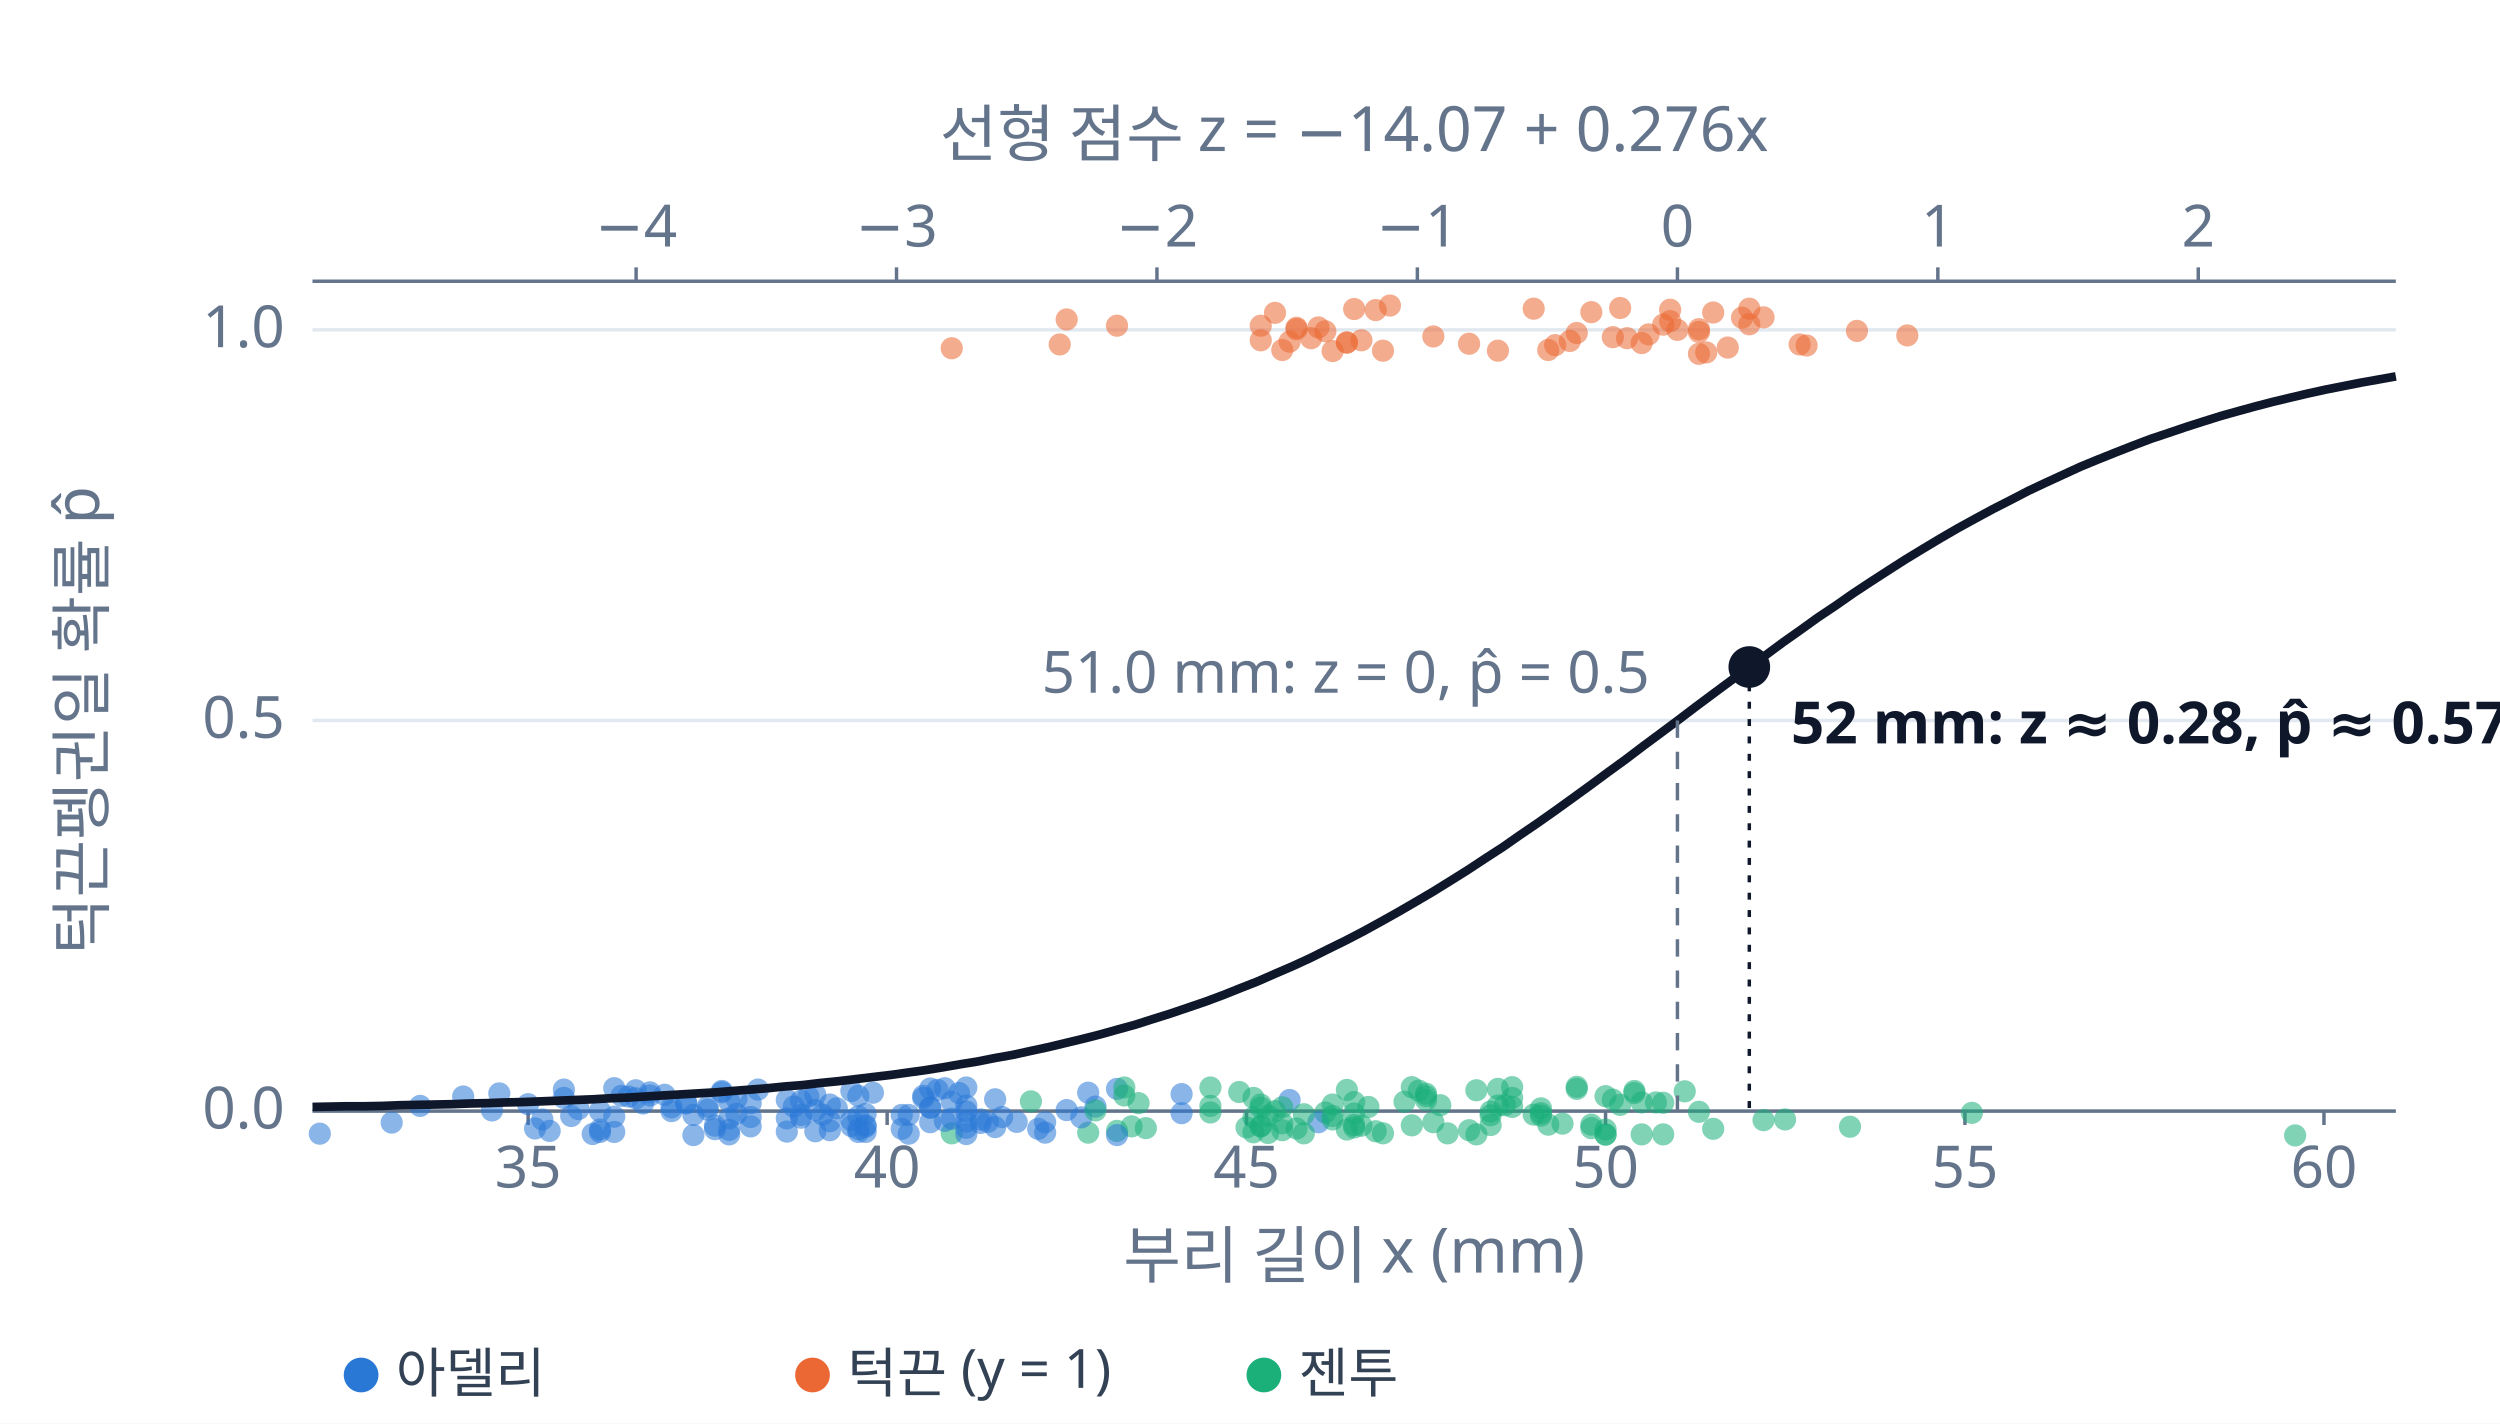
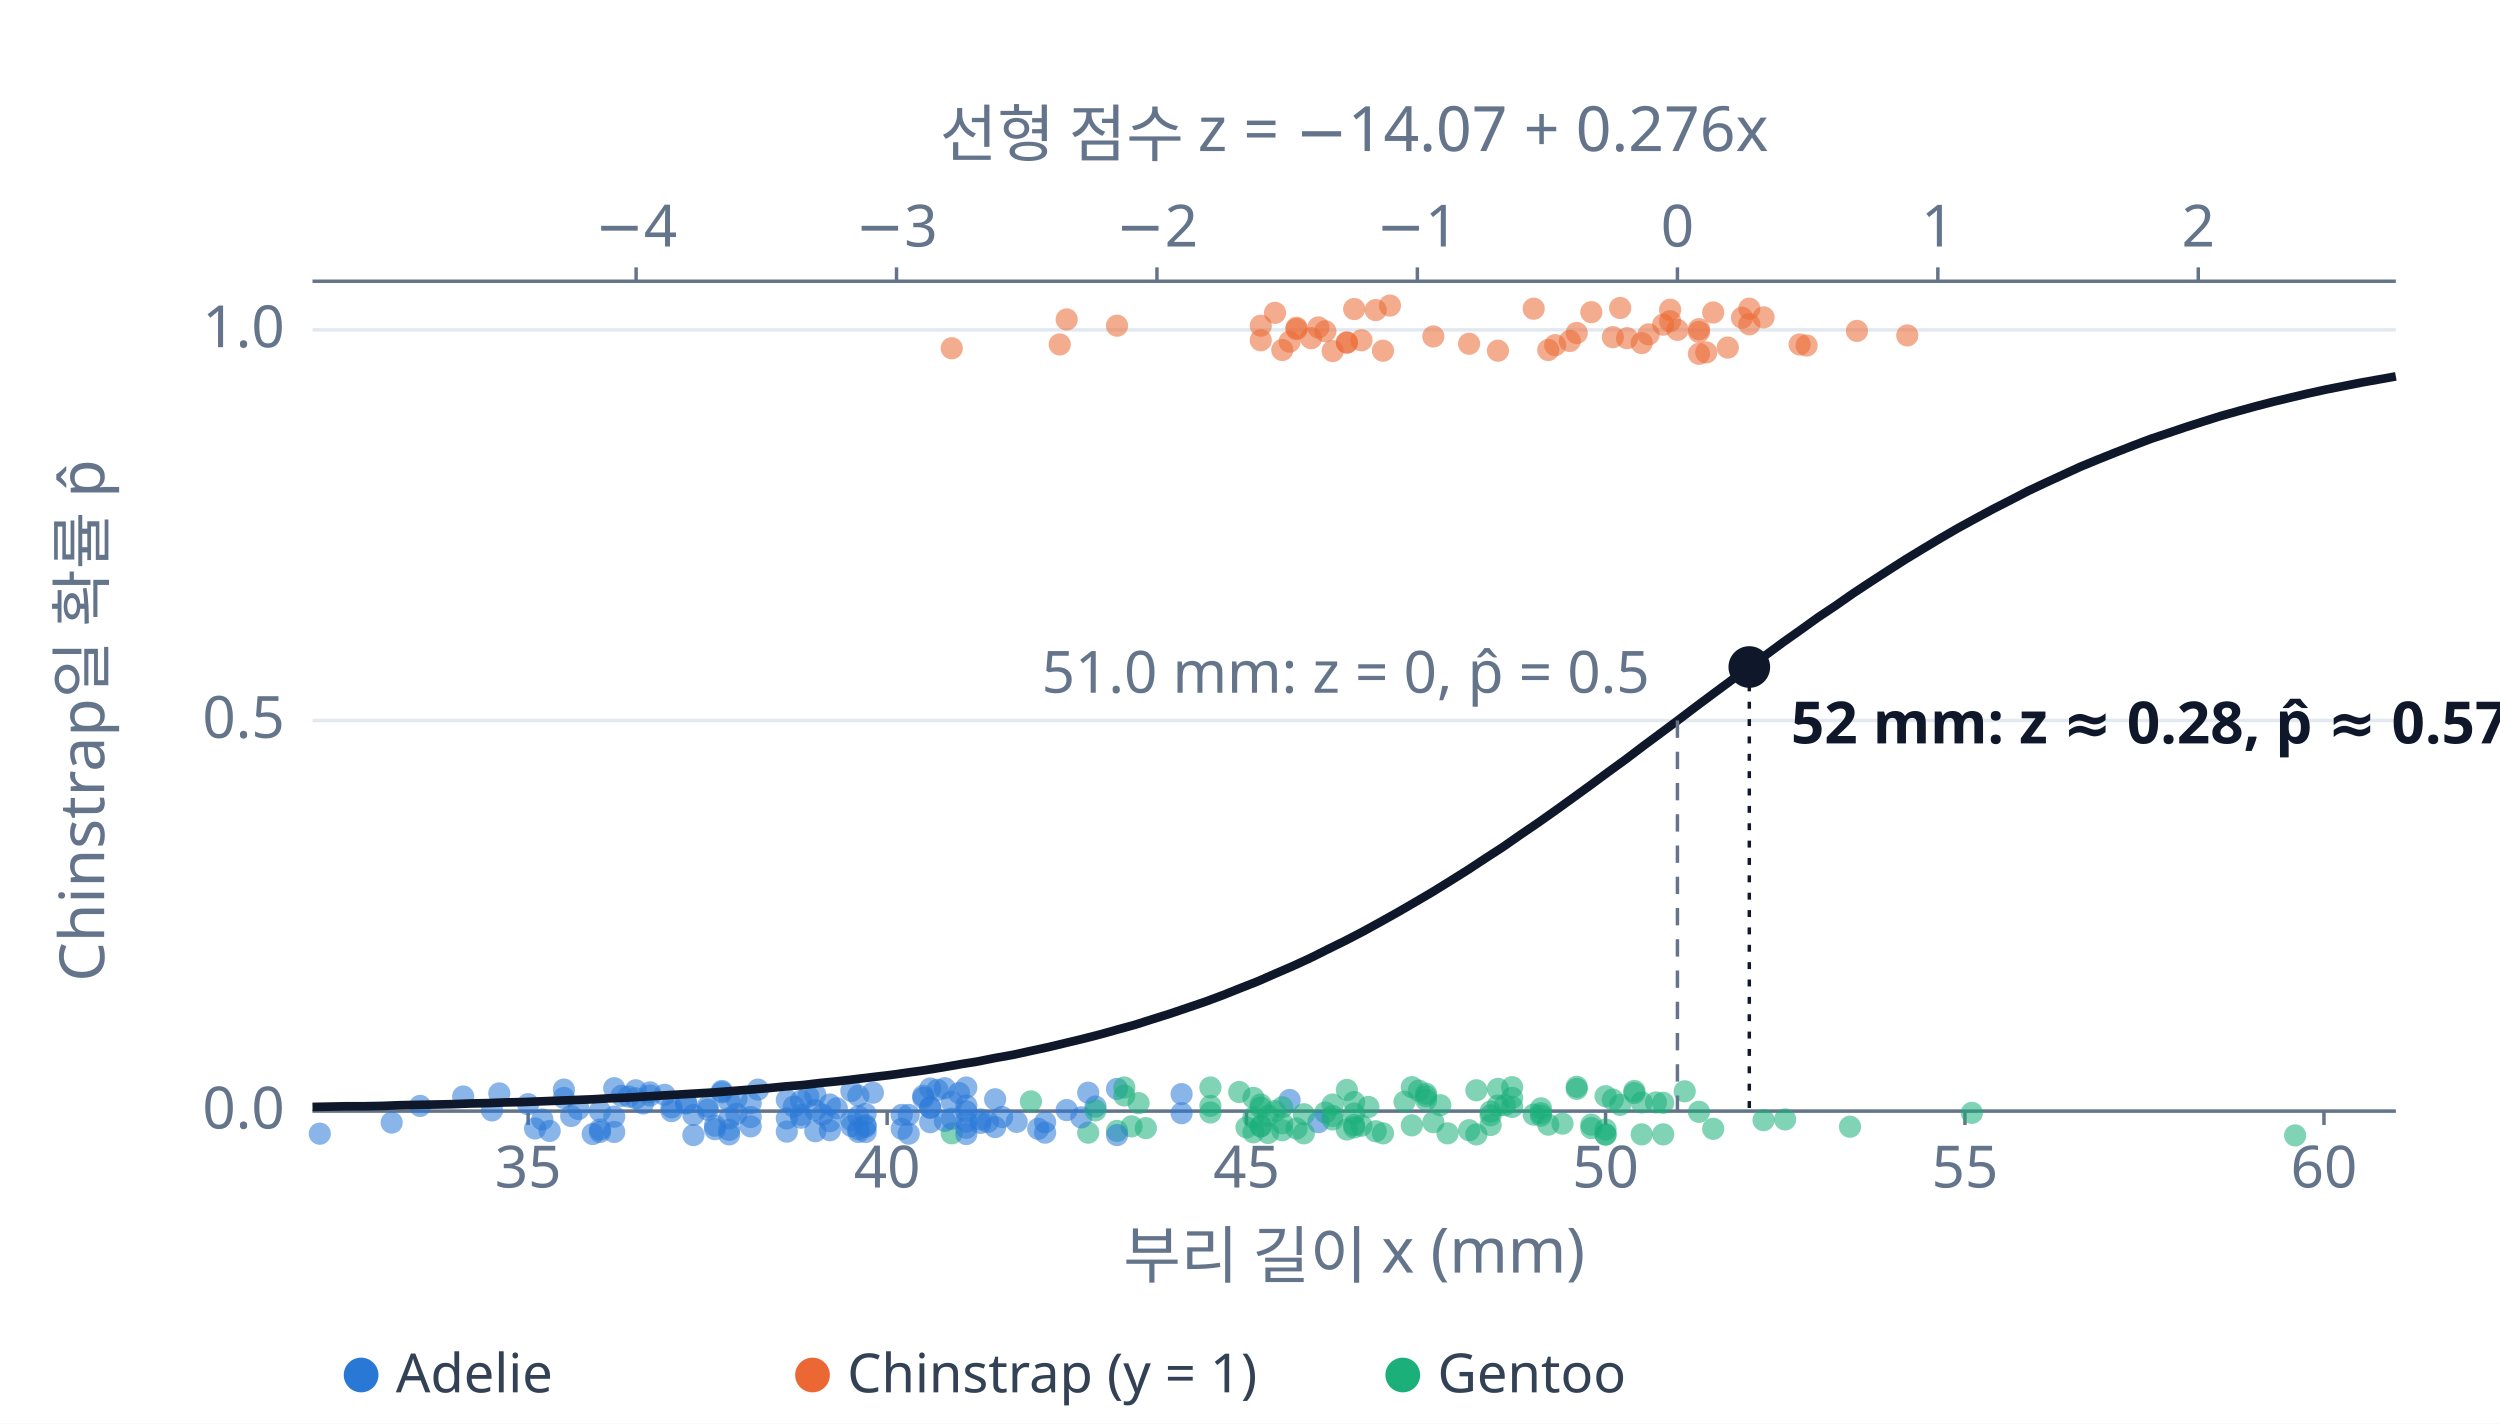
- <svg xmlns="http://www.w3.org/2000/svg" viewBox="0 0 720 410" width="720" height="410" font-family="Pretendard, 'Apple SD Gothic Neo', 'Malgun Gothic', 'Noto Sans KR', sans-serif" role="img" aria-label="부리 길이에 따른 턱끈펭귄 확률의 로지스틱 곡선">
+ <svg xmlns="http://www.w3.org/2000/svg" viewBox="0 0 720 410" width="720" height="410" font-family="Pretendard, 'Apple SD Gothic Neo', 'Malgun Gothic', 'Noto Sans KR', sans-serif" role="img" aria-label="부리 길이에 따른 Chinstrap 확률의 로지스틱 곡선">
  <rect width="720" height="410" fill="#ffffff" />
  <line x1="90" x2="690" y1="320.0" y2="320.0" stroke="#e2e8f0" stroke-width="1" />
  <text x="82.0" y="325.0" font-size="16.8" fill="#64748b" text-anchor="end">0.0</text>
  <line x1="90" x2="690" y1="207.5" y2="207.5" stroke="#e2e8f0" stroke-width="1" />
  <text x="82.0" y="212.5" font-size="16.8" fill="#64748b" text-anchor="end">0.5</text>
  <line x1="90" x2="690" y1="95.0" y2="95.0" stroke="#e2e8f0" stroke-width="1" />
  <text x="82.0" y="100.0" font-size="16.8" fill="#64748b" text-anchor="end">1.0</text>
  <line x1="152.1" x2="152.1" y1="320" y2="324" stroke="#64748b" />
  <text x="152.1" y="342.0" font-size="16.8" fill="#64748b" text-anchor="middle">35</text>
  <line x1="255.5" x2="255.5" y1="320" y2="324" stroke="#64748b" />
  <text x="255.5" y="342.0" font-size="16.8" fill="#64748b" text-anchor="middle">40</text>
  <line x1="359.0" x2="359.0" y1="320" y2="324" stroke="#64748b" />
  <text x="359.0" y="342.0" font-size="16.8" fill="#64748b" text-anchor="middle">45</text>
  <line x1="462.4" x2="462.4" y1="320" y2="324" stroke="#64748b" />
  <text x="462.4" y="342.0" font-size="16.8" fill="#64748b" text-anchor="middle">50</text>
  <line x1="565.9" x2="565.9" y1="320" y2="324" stroke="#64748b" />
  <text x="565.9" y="342.0" font-size="16.8" fill="#64748b" text-anchor="middle">55</text>
  <line x1="669.3" x2="669.3" y1="320" y2="324" stroke="#64748b" />
  <text x="669.3" y="342.0" font-size="16.8" fill="#64748b" text-anchor="middle">60</text>
  <line x1="90" x2="690" y1="320" y2="320" stroke="#64748b" />
  <text x="390.0" y="368.0" font-size="18" fill="#64748b" text-anchor="middle">부리 길이 x (mm)</text>
  <line x1="90" x2="690" y1="81" y2="81" stroke="#64748b" />
  <line x1="183.2" x2="183.2" y1="77" y2="81" stroke="#64748b" />
  <text x="183.2" y="71.0" font-size="16.8" fill="#64748b" text-anchor="middle">−4</text>
  <line x1="258.2" x2="258.2" y1="77" y2="81" stroke="#64748b" />
  <text x="258.2" y="71.0" font-size="16.8" fill="#64748b" text-anchor="middle">−3</text>
  <line x1="333.2" x2="333.2" y1="77" y2="81" stroke="#64748b" />
  <text x="333.2" y="71.0" font-size="16.8" fill="#64748b" text-anchor="middle">−2</text>
  <line x1="408.2" x2="408.2" y1="77" y2="81" stroke="#64748b" />
  <text x="408.2" y="71.0" font-size="16.8" fill="#64748b" text-anchor="middle">−1</text>
  <line x1="483.1" x2="483.1" y1="77" y2="81" stroke="#64748b" />
  <text x="483.1" y="71.0" font-size="16.8" fill="#64748b" text-anchor="middle">0</text>
  <line x1="558.1" x2="558.1" y1="77" y2="81" stroke="#64748b" />
  <text x="558.1" y="71.0" font-size="16.8" fill="#64748b" text-anchor="middle">1</text>
  <line x1="633.1" x2="633.1" y1="77" y2="81" stroke="#64748b" />
  <text x="633.1" y="71.0" font-size="16.8" fill="#64748b" text-anchor="middle">2</text>
  <text x="390.0" y="45.0" font-size="18" fill="#64748b" text-anchor="middle">선형 점수 z = −14.07 + 0.276x</text>
-   <text x="30.0" y="207.5" font-size="18" fill="#64748b" text-anchor="middle" transform="rotate(-90 30 207.5)">턱끈펭귄일 확률 p̂</text>
+   <text x="30.0" y="207.5" font-size="18" fill="#64748b" text-anchor="middle" transform="rotate(-90 30 207.5)">Chinstrap일 확률 p̂</text>
  <circle cx="412.8" cy="96.9" r="3.2" fill="#eb6834" fill-opacity="0.55" />
  <circle cx="226.6" cy="316.8" r="3.2" fill="#2a78d6" fill-opacity="0.55" />
  <circle cx="321.7" cy="313.6" r="3.2" fill="#2a78d6" fill-opacity="0.55" />
  <circle cx="348.6" cy="313.2" r="3.2" fill="#1baf7a" fill-opacity="0.55" />
  <circle cx="363.1" cy="324.4" r="3.2" fill="#1baf7a" fill-opacity="0.55" />
  <circle cx="234.8" cy="325.8" r="3.2" fill="#2a78d6" fill-opacity="0.55" />
  <circle cx="247.2" cy="321.5" r="3.2" fill="#2a78d6" fill-opacity="0.55" />
  <circle cx="452.1" cy="98.2" r="3.2" fill="#eb6834" fill-opacity="0.55" />
  <circle cx="443.8" cy="320.6" r="3.2" fill="#1baf7a" fill-opacity="0.55" />
  <circle cx="383.8" cy="101.1" r="3.2" fill="#eb6834" fill-opacity="0.55" />
  <circle cx="447.9" cy="99.4" r="3.2" fill="#eb6834" fill-opacity="0.55" />
  <circle cx="454.1" cy="313.0" r="3.2" fill="#1baf7a" fill-opacity="0.55" />
  <circle cx="154.1" cy="325.0" r="3.2" fill="#2a78d6" fill-opacity="0.55" />
  <circle cx="267.9" cy="313.5" r="3.2" fill="#2a78d6" fill-opacity="0.55" />
  <circle cx="301.0" cy="323.2" r="3.2" fill="#2a78d6" fill-opacity="0.55" />
  <circle cx="187.2" cy="315.5" r="3.2" fill="#2a78d6" fill-opacity="0.55" />
  <circle cx="497.6" cy="100.1" r="3.2" fill="#eb6834" fill-opacity="0.55" />
  <circle cx="489.3" cy="95.6" r="3.2" fill="#eb6834" fill-opacity="0.55" />
  <circle cx="210.0" cy="317.2" r="3.2" fill="#2a78d6" fill-opacity="0.55" />
  <circle cx="193.4" cy="318.9" r="3.2" fill="#2a78d6" fill-opacity="0.55" />
  <circle cx="272.1" cy="313.4" r="3.2" fill="#2a78d6" fill-opacity="0.55" />
  <circle cx="313.4" cy="314.7" r="3.2" fill="#2a78d6" fill-opacity="0.55" />
  <circle cx="377.6" cy="97.4" r="3.2" fill="#eb6834" fill-opacity="0.55" />
  <circle cx="226.6" cy="322.1" r="3.2" fill="#2a78d6" fill-opacity="0.55" />
  <circle cx="549.3" cy="96.6" r="3.2" fill="#eb6834" fill-opacity="0.55" />
  <circle cx="278.3" cy="318.4" r="3.2" fill="#2a78d6" fill-opacity="0.55" />
  <circle cx="661.0" cy="327.0" r="3.2" fill="#1baf7a" fill-opacity="0.55" />
  <circle cx="479.0" cy="326.7" r="3.2" fill="#1baf7a" fill-opacity="0.55" />
  <circle cx="245.2" cy="322.6" r="3.2" fill="#2a78d6" fill-opacity="0.55" />
  <circle cx="464.5" cy="97.1" r="3.2" fill="#eb6834" fill-opacity="0.55" />
  <circle cx="507.9" cy="322.6" r="3.2" fill="#1baf7a" fill-opacity="0.55" />
  <circle cx="503.8" cy="93.4" r="3.2" fill="#eb6834" fill-opacity="0.55" />
  <circle cx="143.8" cy="314.9" r="3.2" fill="#2a78d6" fill-opacity="0.55" />
  <circle cx="284.5" cy="323.1" r="3.2" fill="#2a78d6" fill-opacity="0.55" />
  <circle cx="348.6" cy="320.4" r="3.2" fill="#1baf7a" fill-opacity="0.55" />
  <circle cx="274.1" cy="317.3" r="3.2" fill="#2a78d6" fill-opacity="0.55" />
  <circle cx="373.4" cy="94.8" r="3.2" fill="#eb6834" fill-opacity="0.55" />
  <circle cx="239.0" cy="325.5" r="3.2" fill="#2a78d6" fill-opacity="0.55" />
  <circle cx="361.0" cy="326.1" r="3.2" fill="#1baf7a" fill-opacity="0.55" />
  <circle cx="152.1" cy="318.0" r="3.2" fill="#2a78d6" fill-opacity="0.55" />
  <circle cx="236.9" cy="321.0" r="3.2" fill="#2a78d6" fill-opacity="0.55" />
  <circle cx="481.0" cy="92.5" r="3.2" fill="#eb6834" fill-opacity="0.55" />
  <circle cx="365.2" cy="321.3" r="3.2" fill="#1baf7a" fill-opacity="0.55" />
  <circle cx="216.2" cy="317.7" r="3.2" fill="#2a78d6" fill-opacity="0.55" />
  <circle cx="121.0" cy="318.5" r="3.2" fill="#2a78d6" fill-opacity="0.55" />
  <circle cx="423.1" cy="325.5" r="3.2" fill="#1baf7a" fill-opacity="0.55" />
  <circle cx="361.0" cy="316.2" r="3.2" fill="#1baf7a" fill-opacity="0.55" />
  <circle cx="216.2" cy="321.7" r="3.2" fill="#2a78d6" fill-opacity="0.55" />
  <circle cx="245.2" cy="314.2" r="3.2" fill="#2a78d6" fill-opacity="0.55" />
  <circle cx="359.0" cy="324.7" r="3.2" fill="#1baf7a" fill-opacity="0.55" />
  <circle cx="423.1" cy="99.0" r="3.2" fill="#eb6834" fill-opacity="0.55" />
  <circle cx="212.1" cy="316.4" r="3.2" fill="#2a78d6" fill-opacity="0.55" />
  <circle cx="387.9" cy="325.3" r="3.2" fill="#1baf7a" fill-opacity="0.55" />
  <circle cx="218.3" cy="313.8" r="3.2" fill="#2a78d6" fill-opacity="0.55" />
  <circle cx="327.9" cy="317.7" r="3.2" fill="#1baf7a" fill-opacity="0.55" />
  <circle cx="340.3" cy="315.1" r="3.2" fill="#2a78d6" fill-opacity="0.55" />
  <circle cx="379.7" cy="94.3" r="3.2" fill="#eb6834" fill-opacity="0.55" />
  <circle cx="406.6" cy="324.1" r="3.2" fill="#1baf7a" fill-opacity="0.55" />
  <circle cx="435.5" cy="316.2" r="3.2" fill="#1baf7a" fill-opacity="0.55" />
  <circle cx="466.6" cy="88.7" r="3.2" fill="#eb6834" fill-opacity="0.55" />
  <circle cx="203.8" cy="318.7" r="3.2" fill="#2a78d6" fill-opacity="0.55" />
  <circle cx="232.8" cy="315.8" r="3.2" fill="#2a78d6" fill-opacity="0.55" />
  <circle cx="396.2" cy="89.3" r="3.2" fill="#eb6834" fill-opacity="0.55" />
  <circle cx="230.7" cy="321.1" r="3.2" fill="#2a78d6" fill-opacity="0.55" />
  <circle cx="296.9" cy="317.2" r="3.2" fill="#1baf7a" fill-opacity="0.55" />
  <circle cx="156.2" cy="322.4" r="3.2" fill="#2a78d6" fill-opacity="0.55" />
  <circle cx="181.0" cy="315.8" r="3.2" fill="#2a78d6" fill-opacity="0.55" />
  <circle cx="313.4" cy="326.2" r="3.2" fill="#1baf7a" fill-opacity="0.55" />
  <circle cx="363.1" cy="318.1" r="3.2" fill="#1baf7a" fill-opacity="0.55" />
  <circle cx="356.9" cy="314.5" r="3.2" fill="#1baf7a" fill-opacity="0.55" />
  <circle cx="311.4" cy="321.8" r="3.2" fill="#2a78d6" fill-opacity="0.55" />
  <circle cx="247.2" cy="326.0" r="3.2" fill="#2a78d6" fill-opacity="0.55" />
  <circle cx="443.8" cy="319.2" r="3.2" fill="#1baf7a" fill-opacity="0.55" />
  <circle cx="274.1" cy="326.4" r="3.2" fill="#1baf7a" fill-opacity="0.55" />
  <circle cx="172.8" cy="320.0" r="3.2" fill="#2a78d6" fill-opacity="0.55" />
  <circle cx="363.1" cy="319.0" r="3.2" fill="#1baf7a" fill-opacity="0.55" />
  <circle cx="288.6" cy="321.7" r="3.2" fill="#2a78d6" fill-opacity="0.55" />
  <circle cx="489.3" cy="101.9" r="3.2" fill="#eb6834" fill-opacity="0.55" />
  <circle cx="365.2" cy="326.3" r="3.2" fill="#1baf7a" fill-opacity="0.55" />
  <circle cx="373.4" cy="94.4" r="3.2" fill="#eb6834" fill-opacity="0.55" />
  <circle cx="450.0" cy="323.6" r="3.2" fill="#1baf7a" fill-opacity="0.55" />
  <circle cx="193.4" cy="320.0" r="3.2" fill="#2a78d6" fill-opacity="0.55" />
  <circle cx="381.7" cy="320.4" r="3.2" fill="#1baf7a" fill-opacity="0.55" />
  <circle cx="429.3" cy="324.0" r="3.2" fill="#1baf7a" fill-opacity="0.55" />
  <circle cx="321.7" cy="93.8" r="3.2" fill="#eb6834" fill-opacity="0.55" />
  <circle cx="112.8" cy="323.3" r="3.2" fill="#2a78d6" fill-opacity="0.55" />
  <circle cx="278.3" cy="323.0" r="3.2" fill="#2a78d6" fill-opacity="0.55" />
  <circle cx="398.3" cy="101.0" r="3.2" fill="#eb6834" fill-opacity="0.55" />
  <circle cx="187.2" cy="314.6" r="3.2" fill="#2a78d6" fill-opacity="0.55" />
  <circle cx="379.7" cy="323.2" r="3.2" fill="#2a78d6" fill-opacity="0.55" />
  <circle cx="431.4" cy="101.0" r="3.2" fill="#eb6834" fill-opacity="0.55" />
  <circle cx="170.7" cy="326.6" r="3.2" fill="#2a78d6" fill-opacity="0.55" />
  <circle cx="323.8" cy="313.2" r="3.2" fill="#1baf7a" fill-opacity="0.55" />
  <circle cx="493.4" cy="325.1" r="3.2" fill="#1baf7a" fill-opacity="0.55" />
  <circle cx="425.2" cy="326.7" r="3.2" fill="#1baf7a" fill-opacity="0.55" />
  <circle cx="398.3" cy="326.4" r="3.2" fill="#1baf7a" fill-opacity="0.55" />
  <circle cx="367.2" cy="90.1" r="3.2" fill="#eb6834" fill-opacity="0.55" />
  <circle cx="278.3" cy="326.6" r="3.2" fill="#2a78d6" fill-opacity="0.55" />
  <circle cx="369.3" cy="325.5" r="3.2" fill="#1baf7a" fill-opacity="0.55" />
  <circle cx="532.8" cy="324.5" r="3.2" fill="#1baf7a" fill-opacity="0.55" />
  <circle cx="234.8" cy="319.7" r="3.2" fill="#2a78d6" fill-opacity="0.55" />
  <circle cx="183.1" cy="316.3" r="3.2" fill="#2a78d6" fill-opacity="0.55" />
  <circle cx="305.2" cy="99.2" r="3.2" fill="#eb6834" fill-opacity="0.55" />
  <circle cx="226.6" cy="325.9" r="3.2" fill="#2a78d6" fill-opacity="0.55" />
  <circle cx="464.5" cy="316.7" r="3.2" fill="#1baf7a" fill-opacity="0.55" />
  <circle cx="567.9" cy="320.5" r="3.2" fill="#1baf7a" fill-opacity="0.55" />
  <circle cx="241.0" cy="319.2" r="3.2" fill="#2a78d6" fill-opacity="0.55" />
  <circle cx="172.8" cy="326.0" r="3.2" fill="#2a78d6" fill-opacity="0.55" />
  <circle cx="454.1" cy="313.6" r="3.2" fill="#1baf7a" fill-opacity="0.55" />
  <circle cx="267.9" cy="323.2" r="3.2" fill="#2a78d6" fill-opacity="0.55" />
  <circle cx="176.9" cy="321.6" r="3.2" fill="#2a78d6" fill-opacity="0.55" />
  <circle cx="176.9" cy="313.4" r="3.2" fill="#2a78d6" fill-opacity="0.55" />
  <circle cx="292.8" cy="323.1" r="3.2" fill="#2a78d6" fill-opacity="0.55" />
  <circle cx="278.3" cy="313.2" r="3.2" fill="#2a78d6" fill-opacity="0.55" />
  <circle cx="387.9" cy="98.6" r="3.2" fill="#eb6834" fill-opacity="0.55" />
  <circle cx="489.3" cy="320.2" r="3.2" fill="#1baf7a" fill-opacity="0.55" />
  <circle cx="249.3" cy="326.0" r="3.2" fill="#2a78d6" fill-opacity="0.55" />
  <circle cx="387.9" cy="313.9" r="3.2" fill="#1baf7a" fill-opacity="0.55" />
  <circle cx="278.3" cy="324.8" r="3.2" fill="#2a78d6" fill-opacity="0.55" />
  <circle cx="503.8" cy="88.9" r="3.2" fill="#eb6834" fill-opacity="0.55" />
  <circle cx="185.2" cy="317.8" r="3.2" fill="#2a78d6" fill-opacity="0.55" />
  <circle cx="267.9" cy="319.0" r="3.2" fill="#2a78d6" fill-opacity="0.55" />
  <circle cx="92.1" cy="326.5" r="3.2" fill="#2a78d6" fill-opacity="0.55" />
  <circle cx="454.1" cy="95.9" r="3.2" fill="#eb6834" fill-opacity="0.55" />
  <circle cx="286.6" cy="316.6" r="3.2" fill="#2a78d6" fill-opacity="0.55" />
  <circle cx="507.9" cy="91.4" r="3.2" fill="#eb6834" fill-opacity="0.55" />
  <circle cx="210.0" cy="325.4" r="3.2" fill="#2a78d6" fill-opacity="0.55" />
  <circle cx="265.9" cy="316.2" r="3.2" fill="#2a78d6" fill-opacity="0.55" />
  <circle cx="251.4" cy="314.7" r="3.2" fill="#2a78d6" fill-opacity="0.55" />
  <circle cx="307.2" cy="92.0" r="3.2" fill="#eb6834" fill-opacity="0.55" />
  <circle cx="429.3" cy="321.2" r="3.2" fill="#1baf7a" fill-opacity="0.55" />
  <circle cx="249.3" cy="320.8" r="3.2" fill="#2a78d6" fill-opacity="0.55" />
  <circle cx="363.1" cy="324.3" r="3.2" fill="#1baf7a" fill-opacity="0.55" />
  <circle cx="212.1" cy="320.8" r="3.2" fill="#2a78d6" fill-opacity="0.55" />
  <circle cx="230.7" cy="317.0" r="3.2" fill="#2a78d6" fill-opacity="0.55" />
  <circle cx="363.1" cy="93.8" r="3.2" fill="#eb6834" fill-opacity="0.55" />
  <circle cx="249.3" cy="324.5" r="3.2" fill="#2a78d6" fill-opacity="0.55" />
  <circle cx="361.0" cy="321.8" r="3.2" fill="#1baf7a" fill-opacity="0.55" />
  <circle cx="375.5" cy="326.4" r="3.2" fill="#1baf7a" fill-opacity="0.55" />
  <circle cx="466.6" cy="318.2" r="3.2" fill="#1baf7a" fill-opacity="0.55" />
  <circle cx="390.0" cy="320.7" r="3.2" fill="#1baf7a" fill-opacity="0.55" />
  <circle cx="474.8" cy="96.3" r="3.2" fill="#eb6834" fill-opacity="0.55" />
  <circle cx="458.3" cy="324.9" r="3.2" fill="#1baf7a" fill-opacity="0.55" />
  <circle cx="410.7" cy="315.0" r="3.2" fill="#1baf7a" fill-opacity="0.55" />
  <circle cx="315.5" cy="318.7" r="3.2" fill="#2a78d6" fill-opacity="0.55" />
  <circle cx="158.3" cy="325.7" r="3.2" fill="#2a78d6" fill-opacity="0.55" />
  <circle cx="431.4" cy="313.6" r="3.2" fill="#1baf7a" fill-opacity="0.55" />
  <circle cx="520.3" cy="99.5" r="3.2" fill="#eb6834" fill-opacity="0.55" />
  <circle cx="394.1" cy="318.8" r="3.2" fill="#1baf7a" fill-opacity="0.55" />
  <circle cx="286.6" cy="324.6" r="3.2" fill="#2a78d6" fill-opacity="0.55" />
  <circle cx="435.5" cy="313.1" r="3.2" fill="#1baf7a" fill-opacity="0.55" />
  <circle cx="239.0" cy="318.1" r="3.2" fill="#2a78d6" fill-opacity="0.55" />
  <circle cx="408.6" cy="314.1" r="3.2" fill="#1baf7a" fill-opacity="0.55" />
  <circle cx="210.0" cy="322.1" r="3.2" fill="#2a78d6" fill-opacity="0.55" />
  <circle cx="371.4" cy="316.8" r="3.2" fill="#2a78d6" fill-opacity="0.55" />
  <circle cx="272.1" cy="322.8" r="3.2" fill="#2a78d6" fill-opacity="0.55" />
  <circle cx="301.0" cy="326.2" r="3.2" fill="#2a78d6" fill-opacity="0.55" />
  <circle cx="470.7" cy="314.8" r="3.2" fill="#1baf7a" fill-opacity="0.55" />
  <circle cx="299.0" cy="325.1" r="3.2" fill="#2a78d6" fill-opacity="0.55" />
  <circle cx="162.4" cy="313.8" r="3.2" fill="#2a78d6" fill-opacity="0.55" />
  <circle cx="414.8" cy="318.3" r="3.2" fill="#1baf7a" fill-opacity="0.55" />
  <circle cx="267.9" cy="319.0" r="3.2" fill="#2a78d6" fill-opacity="0.55" />
  <circle cx="489.3" cy="94.8" r="3.2" fill="#eb6834" fill-opacity="0.55" />
  <circle cx="472.8" cy="326.7" r="3.2" fill="#1baf7a" fill-opacity="0.55" />
  <circle cx="445.9" cy="323.9" r="3.2" fill="#1baf7a" fill-opacity="0.55" />
  <circle cx="404.5" cy="317.3" r="3.2" fill="#1baf7a" fill-opacity="0.55" />
  <circle cx="410.7" cy="316.8" r="3.2" fill="#1baf7a" fill-opacity="0.55" />
  <circle cx="259.7" cy="325.1" r="3.2" fill="#2a78d6" fill-opacity="0.55" />
  <circle cx="462.4" cy="325.3" r="3.2" fill="#1baf7a" fill-opacity="0.55" />
  <circle cx="278.3" cy="320.1" r="3.2" fill="#2a78d6" fill-opacity="0.55" />
  <circle cx="197.6" cy="317.8" r="3.2" fill="#2a78d6" fill-opacity="0.55" />
  <circle cx="199.7" cy="326.9" r="3.2" fill="#2a78d6" fill-opacity="0.55" />
  <circle cx="390.0" cy="317.4" r="3.2" fill="#1baf7a" fill-opacity="0.55" />
  <circle cx="179.0" cy="315.6" r="3.2" fill="#2a78d6" fill-opacity="0.55" />
  <circle cx="172.8" cy="325.3" r="3.2" fill="#2a78d6" fill-opacity="0.55" />
  <circle cx="216.2" cy="324.4" r="3.2" fill="#2a78d6" fill-opacity="0.55" />
  <circle cx="468.6" cy="97.4" r="3.2" fill="#eb6834" fill-opacity="0.55" />
  <circle cx="416.9" cy="326.4" r="3.2" fill="#1baf7a" fill-opacity="0.55" />
  <circle cx="176.9" cy="326.0" r="3.2" fill="#2a78d6" fill-opacity="0.55" />
  <circle cx="369.3" cy="323.5" r="3.2" fill="#1baf7a" fill-opacity="0.55" />
  <circle cx="373.4" cy="325.0" r="3.2" fill="#1baf7a" fill-opacity="0.55" />
  <circle cx="501.7" cy="91.5" r="3.2" fill="#eb6834" fill-opacity="0.55" />
  <circle cx="493.4" cy="90.0" r="3.2" fill="#eb6834" fill-opacity="0.55" />
  <circle cx="282.4" cy="322.4" r="3.2" fill="#2a78d6" fill-opacity="0.55" />
  <circle cx="392.1" cy="98.0" r="3.2" fill="#eb6834" fill-opacity="0.55" />
  <circle cx="234.8" cy="315.3" r="3.2" fill="#2a78d6" fill-opacity="0.55" />
  <circle cx="348.6" cy="318.5" r="3.2" fill="#1baf7a" fill-opacity="0.55" />
  <circle cx="321.7" cy="325.7" r="3.2" fill="#1baf7a" fill-opacity="0.55" />
  <circle cx="375.5" cy="320.9" r="3.2" fill="#1baf7a" fill-opacity="0.55" />
  <circle cx="199.7" cy="321.1" r="3.2" fill="#2a78d6" fill-opacity="0.55" />
  <circle cx="462.4" cy="315.7" r="3.2" fill="#1baf7a" fill-opacity="0.55" />
  <circle cx="381.7" cy="95.4" r="3.2" fill="#eb6834" fill-opacity="0.55" />
  <circle cx="534.8" cy="95.3" r="3.2" fill="#eb6834" fill-opacity="0.55" />
  <circle cx="481.0" cy="89.2" r="3.2" fill="#eb6834" fill-opacity="0.55" />
  <circle cx="462.4" cy="326.7" r="3.2" fill="#1baf7a" fill-opacity="0.55" />
  <circle cx="441.7" cy="321.0" r="3.2" fill="#1baf7a" fill-opacity="0.55" />
  <circle cx="406.6" cy="313.1" r="3.2" fill="#1baf7a" fill-opacity="0.55" />
  <circle cx="472.8" cy="98.8" r="3.2" fill="#eb6834" fill-opacity="0.55" />
  <circle cx="210.0" cy="326.7" r="3.2" fill="#2a78d6" fill-opacity="0.55" />
  <circle cx="443.8" cy="321.3" r="3.2" fill="#1baf7a" fill-opacity="0.55" />
  <circle cx="476.9" cy="317.5" r="3.2" fill="#1baf7a" fill-opacity="0.55" />
  <circle cx="247.2" cy="315.6" r="3.2" fill="#2a78d6" fill-opacity="0.55" />
  <circle cx="514.1" cy="322.4" r="3.2" fill="#1baf7a" fill-opacity="0.55" />
  <circle cx="410.7" cy="315.7" r="3.2" fill="#1baf7a" fill-opacity="0.55" />
  <circle cx="261.7" cy="321.1" r="3.2" fill="#2a78d6" fill-opacity="0.55" />
  <circle cx="383.8" cy="321.4" r="3.2" fill="#1baf7a" fill-opacity="0.55" />
  <circle cx="261.7" cy="326.5" r="3.2" fill="#2a78d6" fill-opacity="0.55" />
  <circle cx="390.0" cy="89.0" r="3.2" fill="#eb6834" fill-opacity="0.55" />
  <circle cx="367.2" cy="320.0" r="3.2" fill="#1baf7a" fill-opacity="0.55" />
  <circle cx="371.4" cy="98.4" r="3.2" fill="#eb6834" fill-opacity="0.55" />
  <circle cx="323.8" cy="315.5" r="3.2" fill="#1baf7a" fill-opacity="0.55" />
  <circle cx="431.4" cy="318.4" r="3.2" fill="#1baf7a" fill-opacity="0.55" />
  <circle cx="441.7" cy="88.9" r="3.2" fill="#eb6834" fill-opacity="0.55" />
  <circle cx="412.8" cy="323.2" r="3.2" fill="#1baf7a" fill-opacity="0.55" />
  <circle cx="207.9" cy="314.2" r="3.2" fill="#2a78d6" fill-opacity="0.55" />
  <circle cx="479.0" cy="93.5" r="3.2" fill="#eb6834" fill-opacity="0.55" />
  <circle cx="247.2" cy="325.2" r="3.2" fill="#2a78d6" fill-opacity="0.55" />
  <circle cx="203.8" cy="319.6" r="3.2" fill="#2a78d6" fill-opacity="0.55" />
  <circle cx="369.3" cy="100.8" r="3.2" fill="#eb6834" fill-opacity="0.55" />
  <circle cx="387.9" cy="98.7" r="3.2" fill="#eb6834" fill-opacity="0.55" />
  <circle cx="445.9" cy="100.8" r="3.2" fill="#eb6834" fill-opacity="0.55" />
  <circle cx="276.2" cy="314.8" r="3.2" fill="#2a78d6" fill-opacity="0.55" />
  <circle cx="425.2" cy="314.0" r="3.2" fill="#1baf7a" fill-opacity="0.55" />
  <circle cx="183.1" cy="314.0" r="3.2" fill="#2a78d6" fill-opacity="0.55" />
  <circle cx="205.9" cy="325.2" r="3.2" fill="#2a78d6" fill-opacity="0.55" />
  <circle cx="230.7" cy="321.9" r="3.2" fill="#2a78d6" fill-opacity="0.55" />
  <circle cx="483.1" cy="95.0" r="3.2" fill="#eb6834" fill-opacity="0.55" />
  <circle cx="191.4" cy="315.3" r="3.2" fill="#2a78d6" fill-opacity="0.55" />
  <circle cx="383.8" cy="322.4" r="3.2" fill="#1baf7a" fill-opacity="0.55" />
  <circle cx="472.8" cy="317.5" r="3.2" fill="#1baf7a" fill-opacity="0.55" />
  <circle cx="363.1" cy="98.0" r="3.2" fill="#eb6834" fill-opacity="0.55" />
  <circle cx="166.6" cy="319.4" r="3.2" fill="#2a78d6" fill-opacity="0.55" />
  <circle cx="429.3" cy="320.1" r="3.2" fill="#1baf7a" fill-opacity="0.55" />
  <circle cx="249.3" cy="324.1" r="3.2" fill="#2a78d6" fill-opacity="0.55" />
  <circle cx="485.2" cy="314.3" r="3.2" fill="#1baf7a" fill-opacity="0.55" />
  <circle cx="259.7" cy="321.1" r="3.2" fill="#2a78d6" fill-opacity="0.55" />
  <circle cx="133.4" cy="315.8" r="3.2" fill="#2a78d6" fill-opacity="0.55" />
  <circle cx="245.2" cy="324.3" r="3.2" fill="#2a78d6" fill-opacity="0.55" />
  <circle cx="141.7" cy="319.8" r="3.2" fill="#2a78d6" fill-opacity="0.55" />
  <circle cx="462.4" cy="326.8" r="3.2" fill="#1baf7a" fill-opacity="0.55" />
  <circle cx="265.9" cy="315.6" r="3.2" fill="#2a78d6" fill-opacity="0.55" />
  <circle cx="491.4" cy="101.5" r="3.2" fill="#eb6834" fill-opacity="0.55" />
  <circle cx="392.1" cy="324.2" r="3.2" fill="#1baf7a" fill-opacity="0.55" />
  <circle cx="307.2" cy="319.7" r="3.2" fill="#2a78d6" fill-opacity="0.55" />
  <circle cx="325.9" cy="324.4" r="3.2" fill="#1baf7a" fill-opacity="0.55" />
  <circle cx="164.5" cy="321.4" r="3.2" fill="#2a78d6" fill-opacity="0.55" />
  <circle cx="274.1" cy="322.2" r="3.2" fill="#2a78d6" fill-opacity="0.55" />
  <circle cx="396.2" cy="325.8" r="3.2" fill="#1baf7a" fill-opacity="0.55" />
  <circle cx="270.0" cy="313.9" r="3.2" fill="#2a78d6" fill-opacity="0.55" />
  <circle cx="390.0" cy="324.7" r="3.2" fill="#1baf7a" fill-opacity="0.55" />
  <circle cx="433.4" cy="318.3" r="3.2" fill="#1baf7a" fill-opacity="0.55" />
  <circle cx="479.0" cy="317.6" r="3.2" fill="#1baf7a" fill-opacity="0.55" />
  <circle cx="321.7" cy="326.9" r="3.2" fill="#2a78d6" fill-opacity="0.55" />
  <circle cx="458.3" cy="323.9" r="3.2" fill="#1baf7a" fill-opacity="0.55" />
  <circle cx="315.5" cy="319.8" r="3.2" fill="#1baf7a" fill-opacity="0.55" />
  <circle cx="369.3" cy="318.9" r="3.2" fill="#1baf7a" fill-opacity="0.55" />
  <circle cx="274.1" cy="100.3" r="3.2" fill="#eb6834" fill-opacity="0.55" />
  <circle cx="470.7" cy="314.2" r="3.2" fill="#1baf7a" fill-opacity="0.55" />
  <circle cx="239.0" cy="322.9" r="3.2" fill="#2a78d6" fill-opacity="0.55" />
  <circle cx="390.0" cy="324.0" r="3.2" fill="#1baf7a" fill-opacity="0.55" />
  <circle cx="518.3" cy="99.2" r="3.2" fill="#eb6834" fill-opacity="0.55" />
  <circle cx="197.6" cy="317.5" r="3.2" fill="#2a78d6" fill-opacity="0.55" />
  <circle cx="205.9" cy="324.2" r="3.2" fill="#2a78d6" fill-opacity="0.55" />
  <circle cx="162.4" cy="316.2" r="3.2" fill="#2a78d6" fill-opacity="0.55" />
  <circle cx="383.8" cy="318.1" r="3.2" fill="#1baf7a" fill-opacity="0.55" />
  <circle cx="435.5" cy="318.8" r="3.2" fill="#1baf7a" fill-opacity="0.55" />
  <circle cx="340.3" cy="320.6" r="3.2" fill="#2a78d6" fill-opacity="0.55" />
  <circle cx="207.9" cy="314.6" r="3.2" fill="#2a78d6" fill-opacity="0.55" />
  <circle cx="228.6" cy="318.7" r="3.2" fill="#2a78d6" fill-opacity="0.55" />
  <circle cx="400.3" cy="88.0" r="3.2" fill="#eb6834" fill-opacity="0.55" />
  <circle cx="282.4" cy="323.4" r="3.2" fill="#2a78d6" fill-opacity="0.55" />
  <circle cx="330.0" cy="324.9" r="3.2" fill="#1baf7a" fill-opacity="0.55" />
  <circle cx="458.3" cy="89.9" r="3.2" fill="#eb6834" fill-opacity="0.55" />
  <polyline fill="none" stroke="#0f172a" stroke-width="2.5" points="90.0,318.8 95.0,318.7 100.1,318.6 105.1,318.6 110.2,318.5 115.2,318.3 120.3,318.2 125.3,318.1 130.3,318.0 135.4,317.8 140.4,317.7 145.5,317.5 150.5,317.4 155.5,317.2 160.6,317.0 165.6,316.8 170.7,316.6 175.7,316.3 180.8,316.1 185.8,315.8 190.8,315.5 195.9,315.2 200.9,314.9 206.0,314.6 211.0,314.2 216.1,313.8 221.1,313.4 226.1,312.9 231.2,312.5 236.2,311.9 241.3,311.4 246.3,310.8 251.3,310.2 256.4,309.6 261.4,308.9 266.5,308.2 271.5,307.4 276.6,306.5 281.6,305.7 286.6,304.7 291.7,303.8 296.7,302.7 301.8,301.6 306.8,300.4 311.8,299.2 316.9,297.9 321.9,296.5 327.0,295.1 332.0,293.5 337.1,291.9 342.1,290.2 347.1,288.5 352.2,286.6 357.2,284.6 362.3,282.6 367.3,280.4 372.4,278.2 377.4,275.9 382.4,273.4 387.5,270.9 392.5,268.3 397.6,265.5 402.6,262.7 407.6,259.8 412.7,256.8 417.7,253.7 422.8,250.5 427.8,247.2 432.9,243.9 437.9,240.4 442.9,237.0 448.0,233.4 453.0,229.8 458.1,226.1 463.1,222.4 468.2,218.7 473.2,214.9 478.2,211.2 483.3,207.4 488.3,203.6 493.4,199.8 498.4,196.1 503.4,192.4 508.5,188.7 513.5,185.0 518.6,181.4 523.6,177.8 528.7,174.4 533.7,170.9 538.7,167.6 543.8,164.3 548.8,161.1 553.9,158.0 558.9,155.0 563.9,152.1 569.0,149.3 574.0,146.6 579.1,144.0 584.1,141.4 589.2,139.0 594.2,136.7 599.2,134.4 604.3,132.3 609.3,130.3 614.4,128.3 619.4,126.4 624.5,124.7 629.5,123.0 634.5,121.4 639.6,119.8 644.6,118.4 649.7,117.0 654.7,115.7 659.7,114.5 664.8,113.3 669.8,112.2 674.9,111.2 679.9,110.2 685.0,109.3 690.0,108.4" />
  <line x1="483.1" x2="483.1" y1="207.5" y2="320" stroke="#64748b" stroke-dasharray="5 4" />
  <line x1="503.8" x2="503.8" y1="192.1" y2="320" stroke="#0f172a" stroke-dasharray="2 3" />
  <circle cx="503.8" cy="192.1" r="6" fill="#0f172a" />
  <text x="515.8" y="214.1" font-size="16.8" fill="#0f172a" text-anchor="start" font-weight="600">52 mm: z ≈ 0.28, p̂ ≈ 0.57</text>
  <text x="475.1" y="199.5" font-size="16.8" fill="#64748b" text-anchor="end">51.0 mm: z = 0, p̂ = 0.5</text>
  <circle cx="104" cy="396" r="5" fill="#2a78d6" />
-   <text x="114.0" y="401.0" font-size="15.6" fill="#334155" text-anchor="start">아델리</text>
+   <text x="114.0" y="401.0" font-size="15.6" fill="#334155" text-anchor="start">Adelie</text>
  <circle cx="234" cy="396" r="5" fill="#eb6834" />
-   <text x="244.0" y="401.0" font-size="15.6" fill="#334155" text-anchor="start">턱끈 (y = 1)</text>
-   <circle cx="364" cy="396" r="5" fill="#1baf7a" />
-   <text x="374.0" y="401.0" font-size="15.6" fill="#334155" text-anchor="start">젠투</text>
+   <text x="244.0" y="401.0" font-size="15.6" fill="#334155" text-anchor="start">Chinstrap (y = 1)</text>
+   <circle cx="404" cy="396" r="5" fill="#1baf7a" />
+   <text x="414.0" y="401.0" font-size="15.6" fill="#334155" text-anchor="start">Gentoo</text>
</svg>
